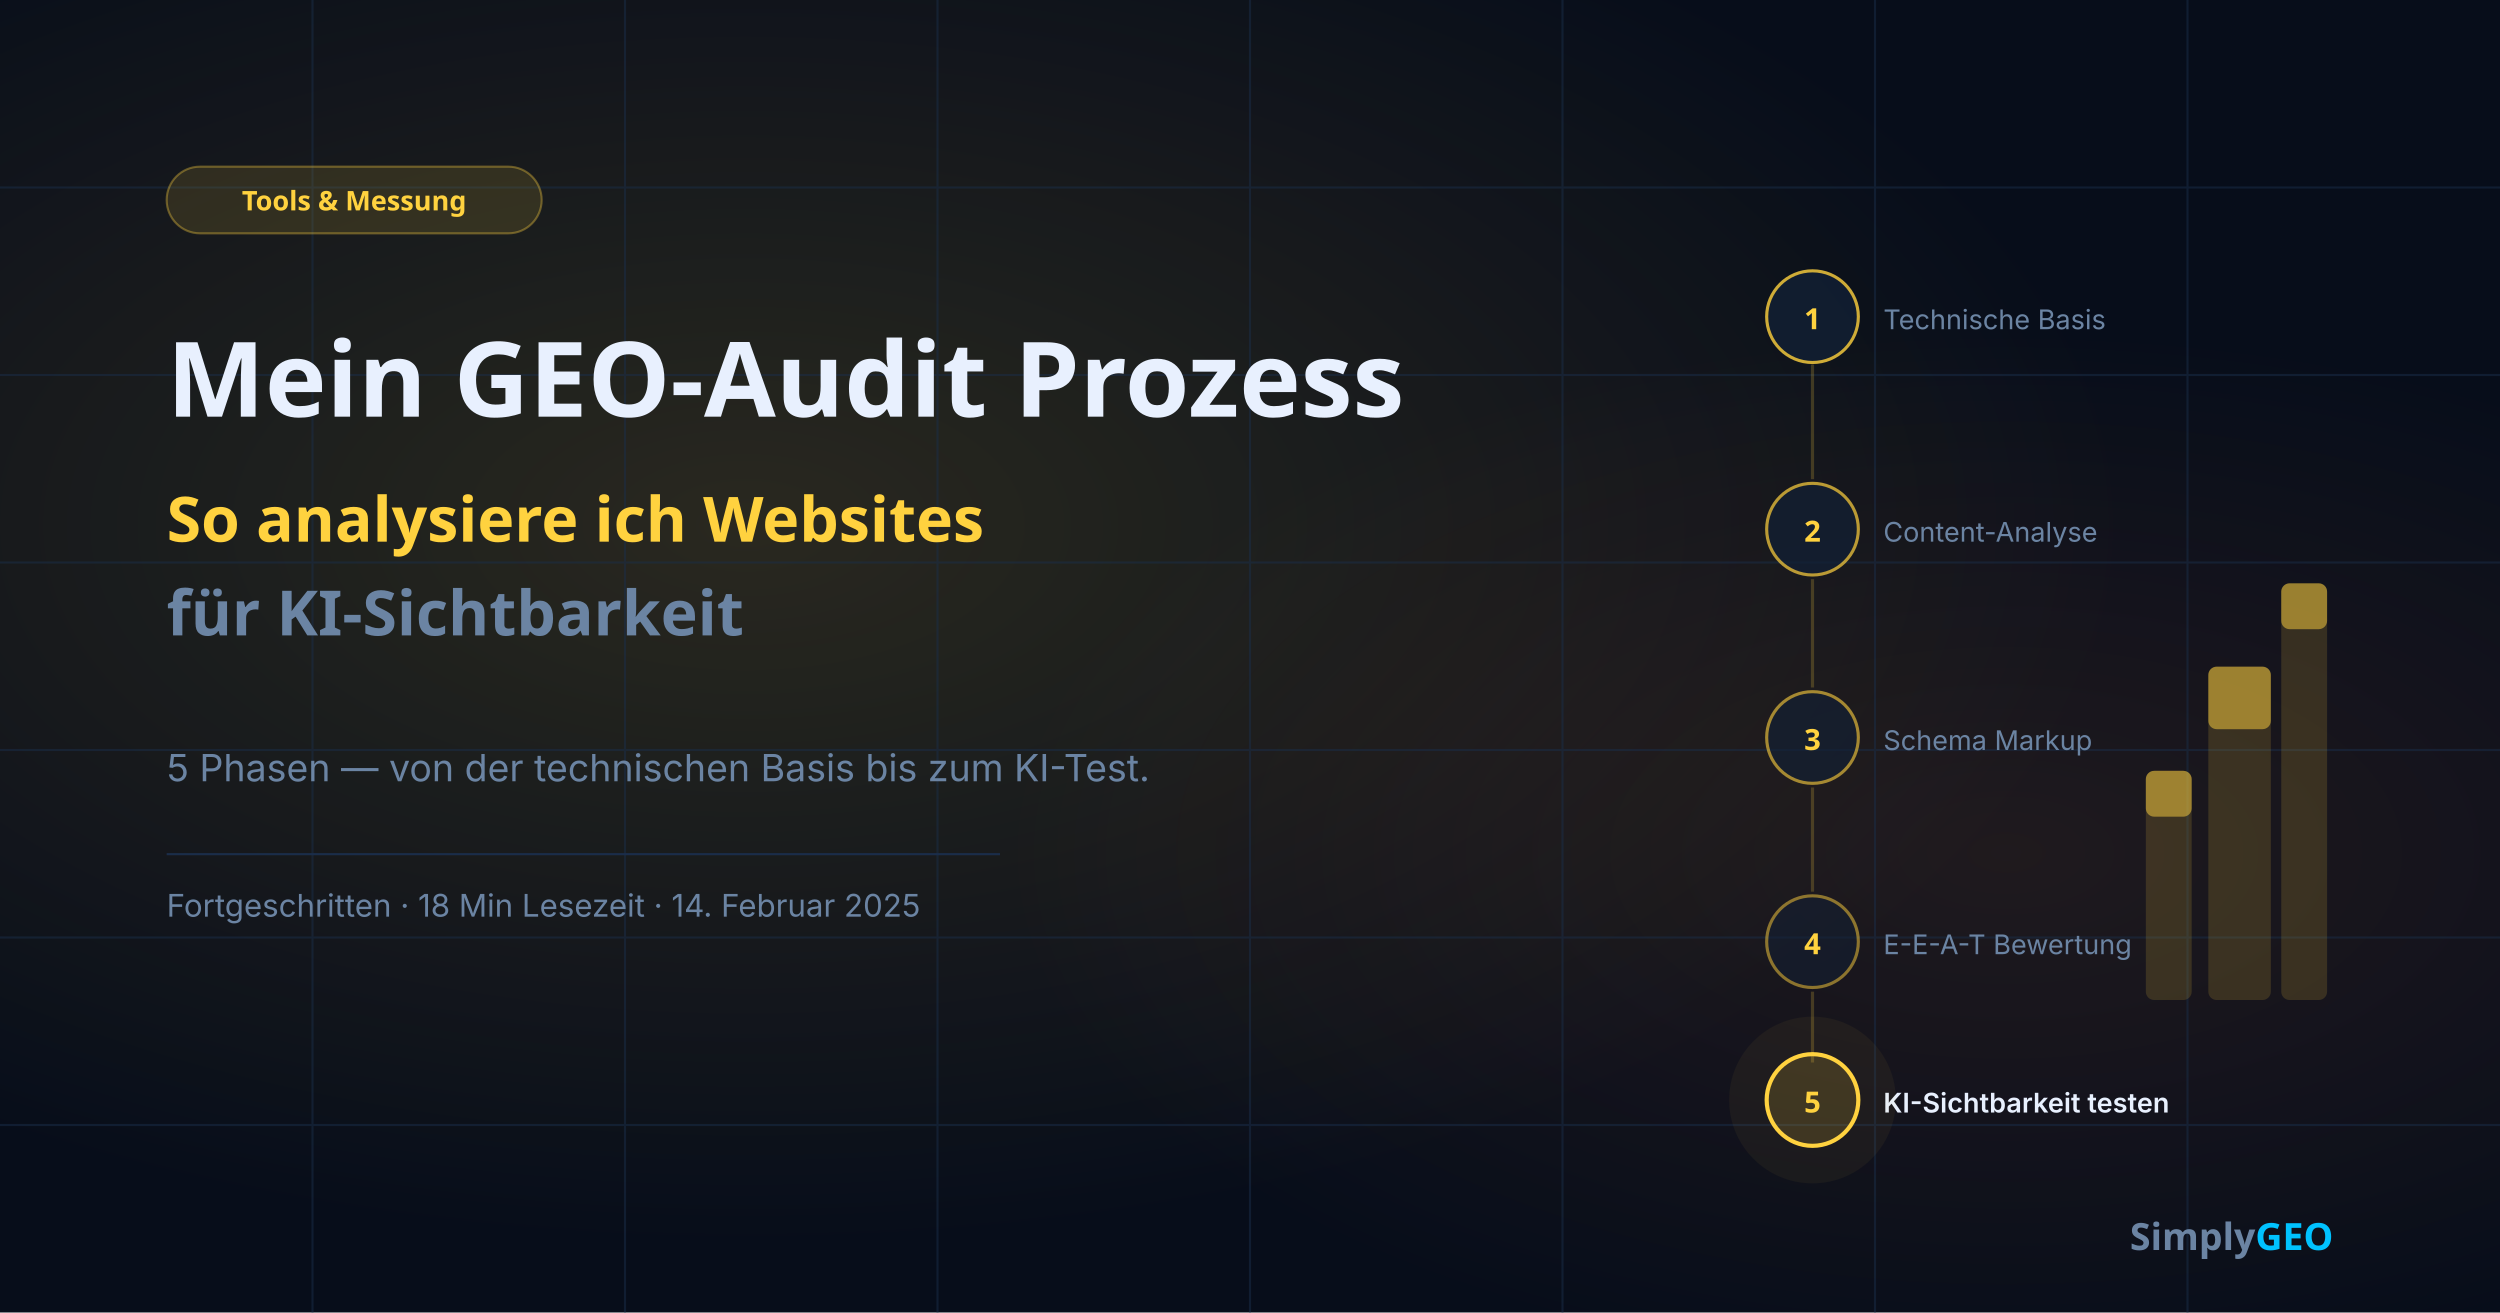
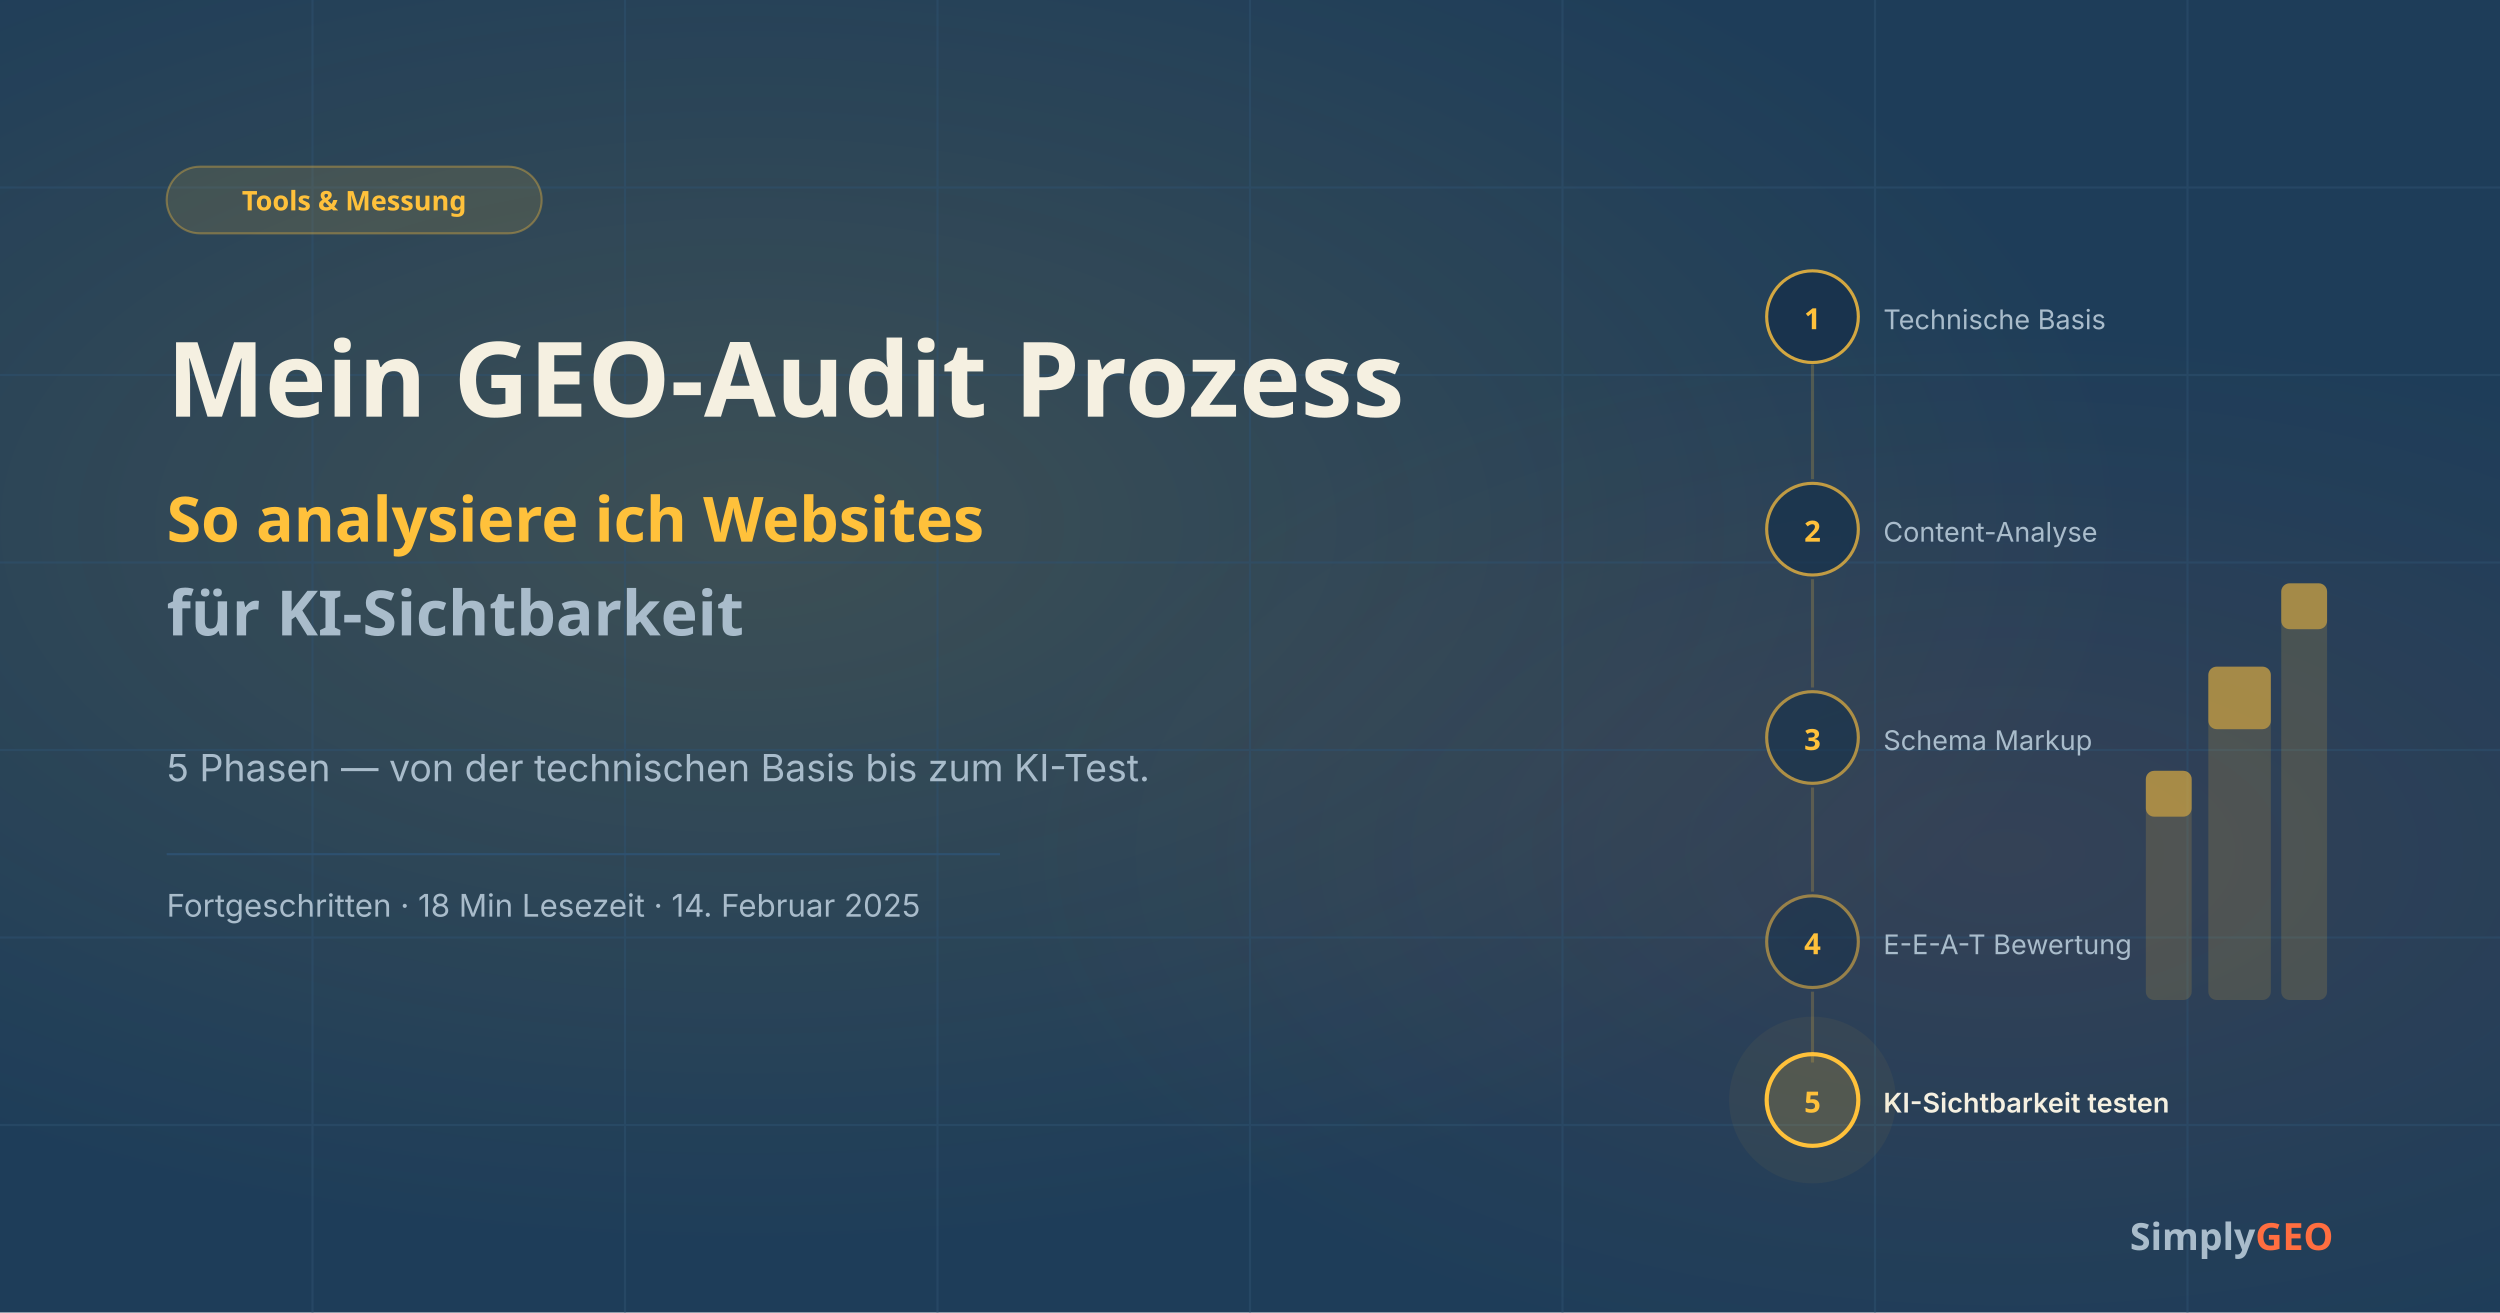
<svg xmlns="http://www.w3.org/2000/svg" viewBox="0 0 1200 630" width="1200" height="630">
  <defs>
    <radialGradient id="glow1" cx="30%" cy="40%" r="55%">
-       <stop offset="0%" stop-color="#ffd23f" stop-opacity="0.14" />
-       <stop offset="100%" stop-color="#ffd23f" stop-opacity="0" />
+       <stop offset="0%" stop-color="#ffc13b" stop-opacity="0.14" />
+       <stop offset="100%" stop-color="#ffc13b" stop-opacity="0" />
    </radialGradient>
    <radialGradient id="glow2" cx="80%" cy="65%" r="40%">
-       <stop offset="0%" stop-color="#ff8c42" stop-opacity="0.1" />
-       <stop offset="100%" stop-color="#ff8c42" stop-opacity="0" />
+       <stop offset="0%" stop-color="#ff6e40" stop-opacity="0.1" />
+       <stop offset="100%" stop-color="#ff6e40" stop-opacity="0" />
    </radialGradient>
  </defs>
-   <rect width="1200" height="630" fill="#070d1a" />
+   <rect width="1200" height="630" fill="#1e3d59" />
  <rect width="1200" height="630" fill="url(#glow1)" />
  <rect width="1200" height="630" fill="url(#glow2)" />
-   <g stroke="#1a2d4a" stroke-width="1" opacity="0.5">
+   <g stroke="#2e5170" stroke-width="1" opacity="0.5">
    <line x1="0" y1="90" x2="1200" y2="90" />
    <line x1="0" y1="180" x2="1200" y2="180" />
    <line x1="0" y1="270" x2="1200" y2="270" />
    <line x1="0" y1="360" x2="1200" y2="360" />
    <line x1="0" y1="450" x2="1200" y2="450" />
    <line x1="0" y1="540" x2="1200" y2="540" />
    <line x1="150" y1="0" x2="150" y2="630" />
    <line x1="300" y1="0" x2="300" y2="630" />
    <line x1="450" y1="0" x2="450" y2="630" />
    <line x1="600" y1="0" x2="600" y2="630" />
    <line x1="750" y1="0" x2="750" y2="630" />
    <line x1="900" y1="0" x2="900" y2="630" />
    <line x1="1050" y1="0" x2="1050" y2="630" />
  </g>
-   <g stroke="#ffd23f" stroke-width="1.5" opacity="0.2">
+   <g stroke="#ffc13b" stroke-width="1.5" opacity="0.2">
    <line x1="870" y1="175" x2="870" y2="230" />
    <line x1="870" y1="278" x2="870" y2="330" />
    <line x1="870" y1="378" x2="870" y2="428" />
    <line x1="870" y1="476" x2="870" y2="510" />
  </g>
  <g>
-     <circle cx="870" cy="152" r="22" fill="#111f35" stroke="#ffd23f" stroke-width="1.5" opacity="0.8" />
-     <text x="870" y="158" text-anchor="middle" font-family="Space Grotesk, sans-serif" font-size="14" font-weight="700" fill="#ffd23f">1</text>
-     <text x="904" y="158" font-family="Inter, sans-serif" font-size="13" fill="#6b84a3">Technische Basis</text>
-     <circle cx="870" cy="254" r="22" fill="#111f35" stroke="#ffd23f" stroke-width="1.5" opacity="0.7" />
-     <text x="870" y="260" text-anchor="middle" font-family="Space Grotesk, sans-serif" font-size="14" font-weight="700" fill="#ffd23f">2</text>
-     <text x="904" y="260" font-family="Inter, sans-serif" font-size="13" fill="#6b84a3">Content-Analyse</text>
-     <circle cx="870" cy="354" r="22" fill="#111f35" stroke="#ffd23f" stroke-width="1.5" opacity="0.6" />
-     <text x="870" y="360" text-anchor="middle" font-family="Space Grotesk, sans-serif" font-size="14" font-weight="700" fill="#ffd23f">3</text>
-     <text x="904" y="360" font-family="Inter, sans-serif" font-size="13" fill="#6b84a3">Schema Markup</text>
-     <circle cx="870" cy="452" r="22" fill="#111f35" stroke="#ffd23f" stroke-width="1.5" opacity="0.5" />
-     <text x="870" y="458" text-anchor="middle" font-family="Space Grotesk, sans-serif" font-size="14" font-weight="700" fill="#ffd23f">4</text>
-     <text x="904" y="458" font-family="Inter, sans-serif" font-size="13" fill="#6b84a3">E-E-A-T Bewertung</text>
-     <circle cx="870" cy="528" r="22" fill="#ffd23f" fill-opacity="0.15" stroke="#ffd23f" stroke-width="2" />
-     <text x="870" y="534" text-anchor="middle" font-family="Space Grotesk, sans-serif" font-size="14" font-weight="700" fill="#ffd23f">5</text>
-     <text x="904" y="534" font-family="Inter, sans-serif" font-size="13" fill="#e8f0fe" font-weight="600">KI-Sichtbarkeit testen</text>
+     <circle cx="870" cy="152" r="22" fill="#16304a" stroke="#ffc13b" stroke-width="1.5" opacity="0.8" />
+     <text x="870" y="158" text-anchor="middle" font-family="Space Grotesk, sans-serif" font-size="14" font-weight="700" fill="#ffc13b">1</text>
+     <text x="904" y="158" font-family="Inter, sans-serif" font-size="13" fill="#a9bccb">Technische Basis</text>
+     <circle cx="870" cy="254" r="22" fill="#16304a" stroke="#ffc13b" stroke-width="1.5" opacity="0.7" />
+     <text x="870" y="260" text-anchor="middle" font-family="Space Grotesk, sans-serif" font-size="14" font-weight="700" fill="#ffc13b">2</text>
+     <text x="904" y="260" font-family="Inter, sans-serif" font-size="13" fill="#a9bccb">Content-Analyse</text>
+     <circle cx="870" cy="354" r="22" fill="#16304a" stroke="#ffc13b" stroke-width="1.5" opacity="0.6" />
+     <text x="870" y="360" text-anchor="middle" font-family="Space Grotesk, sans-serif" font-size="14" font-weight="700" fill="#ffc13b">3</text>
+     <text x="904" y="360" font-family="Inter, sans-serif" font-size="13" fill="#a9bccb">Schema Markup</text>
+     <circle cx="870" cy="452" r="22" fill="#16304a" stroke="#ffc13b" stroke-width="1.5" opacity="0.5" />
+     <text x="870" y="458" text-anchor="middle" font-family="Space Grotesk, sans-serif" font-size="14" font-weight="700" fill="#ffc13b">4</text>
+     <text x="904" y="458" font-family="Inter, sans-serif" font-size="13" fill="#a9bccb">E-E-A-T Bewertung</text>
+     <circle cx="870" cy="528" r="22" fill="#ffc13b" fill-opacity="0.15" stroke="#ffc13b" stroke-width="2" />
+     <text x="870" y="534" text-anchor="middle" font-family="Space Grotesk, sans-serif" font-size="14" font-weight="700" fill="#ffc13b">5</text>
+     <text x="904" y="534" font-family="Inter, sans-serif" font-size="13" fill="#f5f0e1" font-weight="600">KI-Sichtbarkeit testen</text>
  </g>
-   <circle cx="870" cy="528" r="40" fill="#ffd23f" fill-opacity="0.05" />
-   <g fill="#ffd23f" opacity="0.15">
+   <circle cx="870" cy="528" r="40" fill="#ffc13b" fill-opacity="0.05" />
+   <g fill="#ffc13b" opacity="0.15">
    <rect x="1060" y="320" width="30" height="160" rx="4" />
    <rect x="1030" y="370" width="22" height="110" rx="4" />
    <rect x="1095" y="280" width="22" height="200" rx="4" />
  </g>
-   <g fill="#ffd23f" opacity="0.5">
+   <g fill="#ffc13b" opacity="0.5">
    <rect x="1060" y="320" width="30" height="30" rx="4" />
    <rect x="1030" y="370" width="22" height="22" rx="4" />
    <rect x="1095" y="280" width="22" height="22" rx="4" />
  </g>
-   <rect x="80" y="80" width="180" height="32" rx="16" fill="#ffd23f" fill-opacity="0.12" stroke="#ffd23f" stroke-opacity="0.35" stroke-width="1" />
-   <text x="170" y="101" text-anchor="middle" font-family="Space Grotesk, sans-serif" font-size="13" font-weight="600" fill="#ffd23f">Tools &amp; Messung</text>
-   <text x="80" y="200" font-family="Space Grotesk, sans-serif" font-size="50" font-weight="700" fill="#e8f0fe">Mein GEO-Audit Prozess</text>
-   <text x="80" y="260" font-family="Space Grotesk, sans-serif" font-size="30" font-weight="600" fill="#ffd23f">So analysiere ich Websites</text>
-   <text x="80" y="305" font-family="Space Grotesk, sans-serif" font-size="30" font-weight="600" fill="#6b84a3">für KI-Sichtbarkeit</text>
-   <text x="80" y="375" font-family="Inter, sans-serif" font-size="18" fill="#6b84a3">5 Phasen — von der technischen Basis bis zum KI-Test.</text>
-   <line x1="80" y1="410" x2="480" y2="410" stroke="#1a2d4a" stroke-width="1" />
-   <text x="80" y="440" font-family="Inter, sans-serif" font-size="15" fill="#6b84a3">Fortgeschritten · 18 Min Lesezeit · 14. Februar 2025</text>
-   <text x="1120" y="600" text-anchor="end" font-family="Space Grotesk, sans-serif" font-size="18" font-weight="700" fill="#6b84a3">Simply<tspan fill="#00c2ff">GEO</tspan>
+   <rect x="80" y="80" width="180" height="32" rx="16" fill="#ffc13b" fill-opacity="0.12" stroke="#ffc13b" stroke-opacity="0.35" stroke-width="1" />
+   <text x="170" y="101" text-anchor="middle" font-family="Space Grotesk, sans-serif" font-size="13" font-weight="600" fill="#ffc13b">Tools &amp; Messung</text>
+   <text x="80" y="200" font-family="Space Grotesk, sans-serif" font-size="50" font-weight="700" fill="#f5f0e1">Mein GEO-Audit Prozess</text>
+   <text x="80" y="260" font-family="Space Grotesk, sans-serif" font-size="30" font-weight="600" fill="#ffc13b">So analysiere ich Websites</text>
+   <text x="80" y="305" font-family="Space Grotesk, sans-serif" font-size="30" font-weight="600" fill="#a9bccb">für KI-Sichtbarkeit</text>
+   <text x="80" y="375" font-family="Inter, sans-serif" font-size="18" fill="#a9bccb">5 Phasen — von der technischen Basis bis zum KI-Test.</text>
+   <line x1="80" y1="410" x2="480" y2="410" stroke="#2e5170" stroke-width="1" />
+   <text x="80" y="440" font-family="Inter, sans-serif" font-size="15" fill="#a9bccb">Fortgeschritten · 18 Min Lesezeit · 14. Februar 2025</text>
+   <text x="1120" y="600" text-anchor="end" font-family="Space Grotesk, sans-serif" font-size="18" font-weight="700" fill="#a9bccb">Simply<tspan fill="#ff6e40">GEO</tspan>
  </text>
</svg>
